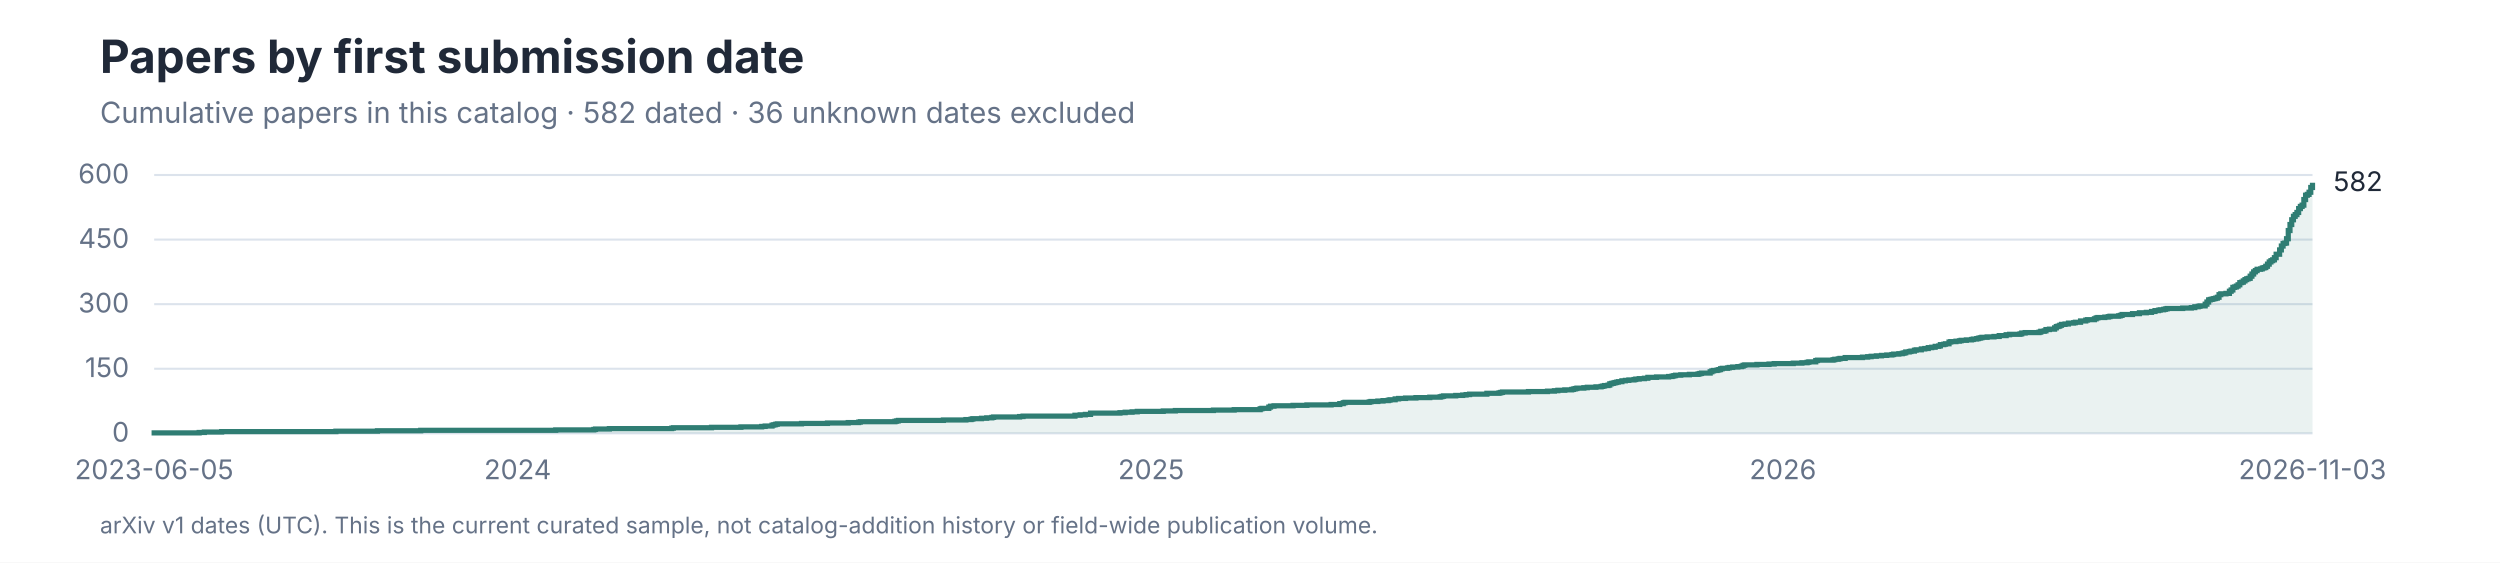
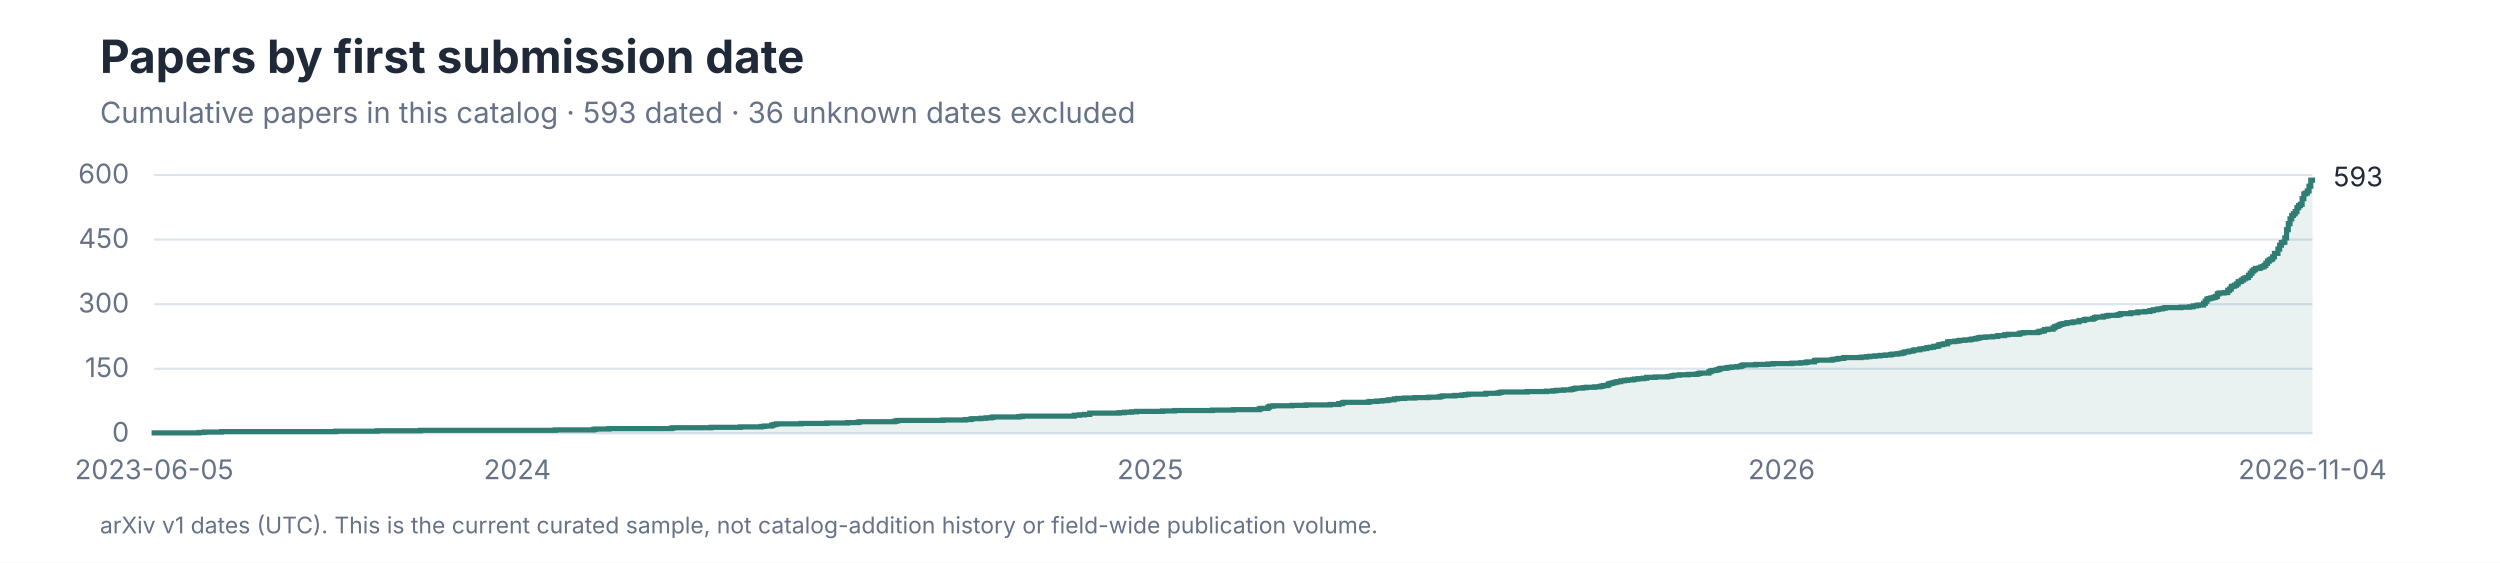
<svg xmlns="http://www.w3.org/2000/svg" role="img" aria-labelledby="title desc" viewBox="0 0 1200 270">
  <style>
text { font-family: -apple-system, BlinkMacSystemFont, 'Segoe UI', sans-serif; }
.title { font-size: 28px; font-weight: 650; fill: #202938; }
.subtitle { font-size: 14px; fill: #657287; }
.axis { font-size: 13px; fill: #657287; }
.label { font-size: 13px; fill: #202938; }
.small { font-size: 11px; fill: #657287; }
</style>
  <rect width="1200" height="270" fill="#FFFFFF" />
  <text x="48" y="35" font-size="22" font-weight="650" fill="#202938">Papers by first submission date</text>
-   <text class="subtitle" x="48" y="59">Cumulative papers in this catalog · 582 dated · 36 unknown dates excluded</text>
+   <text class="subtitle" x="48" y="59">Cumulative papers in this catalog · 593 dated · 36 unknown dates excluded</text>
  <line x1="74" y1="208.00" x2="1110" y2="208.00" stroke="#DCE3EC" />
  <text class="axis" x="62" y="212.00" text-anchor="end">0</text>
  <line x1="74" y1="177.00" x2="1110" y2="177.00" stroke="#DCE3EC" />
  <text class="axis" x="62" y="181.00" text-anchor="end">150</text>
  <line x1="74" y1="146.00" x2="1110" y2="146.00" stroke="#DCE3EC" />
  <text class="axis" x="62" y="150.00" text-anchor="end">300</text>
  <line x1="74" y1="115.00" x2="1110" y2="115.00" stroke="#DCE3EC" />
  <text class="axis" x="62" y="119.00" text-anchor="end">450</text>
  <line x1="74" y1="84.00" x2="1110" y2="84.00" stroke="#DCE3EC" />
  <text class="axis" x="62" y="88.00" text-anchor="end">600</text>
-   <path d="M 74 208 H 74.00 V 207.79 H 95.60 V 207.59 H 98.09 V 207.38 H 106.40 V 207.17 H 161.23 V 206.97 H 181.17 V 206.76 H 201.94 V 206.55 H 266.74 V 206.35 H 285.02 V 206.14 H 285.85 V 205.93 H 292.50 V 205.73 H 322.41 V 205.52 H 323.24 V 205.31 H 341.52 V 205.11 H 355.64 V 204.90 H 365.61 V 204.69 H 367.27 V 204.49 H 370.59 V 204.07 H 371.42 V 203.87 H 372.26 V 203.66 H 373.09 V 203.45 H 384.72 V 203.25 H 397.18 V 203.04 H 407.15 V 202.83 H 412.13 V 202.63 H 412.96 V 202.42 H 429.58 V 202.21 H 430.41 V 202.01 H 431.24 V 201.80 H 452.84 V 201.59 H 463.64 V 201.39 H 466.13 V 201.18 H 466.97 V 200.97 H 471.12 V 200.77 H 473.61 V 200.56 H 476.10 V 200.35 H 476.94 V 200.15 H 489.40 V 199.94 H 491.06 V 199.73 H 515.98 V 199.32 H 518.47 V 199.11 H 520.97 V 198.91 H 523.46 V 198.29 H 537.58 V 198.08 H 540.08 V 197.87 H 543.40 V 197.67 H 545.89 V 197.46 H 558.35 V 197.25 H 564.17 V 197.05 H 582.45 V 196.84 H 592.42 V 196.63 H 604.88 V 196.22 H 605.71 V 196.01 H 609.03 V 195.39 H 609.86 V 194.98 H 611.52 V 194.77 H 620.66 V 194.57 H 627.31 V 194.36 H 638.94 V 194.15 H 643.09 V 193.74 H 644.76 V 193.33 H 645.59 V 193.12 H 657.22 V 192.91 H 658.05 V 192.71 H 661.37 V 192.50 H 663.86 V 192.29 H 666.36 V 192.09 H 667.19 V 191.88 H 669.68 V 191.47 H 671.34 V 191.26 H 674.66 V 191.05 H 679.65 V 190.85 H 686.30 V 190.64 H 691.28 V 190.43 H 692.11 V 190.23 H 692.94 V 190.02 H 698.76 V 189.81 H 702.08 V 189.61 H 703.74 V 189.40 H 705.40 V 189.19 H 713.71 V 188.78 H 719.53 V 188.57 H 720.36 V 188.37 H 721.19 V 188.16 H 733.65 V 187.95 H 742.79 V 187.75 H 746.11 V 187.54 H 747.77 V 187.33 H 751.10 V 187.13 H 754.42 V 186.92 H 755.25 V 186.71 H 756.08 V 186.51 H 756.91 V 186.30 H 760.24 V 186.09 H 761.90 V 185.89 H 766.05 V 185.68 H 768.54 V 185.47 H 769.37 V 185.27 H 770.21 V 185.06 H 771.87 V 184.85 H 772.70 V 184.23 H 773.53 V 184.03 H 774.36 V 183.82 H 775.19 V 183.61 H 776.02 V 183.41 H 776.85 V 183.20 H 778.51 V 182.79 H 780.17 V 182.58 H 781.84 V 182.37 H 784.33 V 182.17 H 785.16 V 181.96 H 786.82 V 181.75 H 789.31 V 181.55 H 790.98 V 181.13 H 795.13 V 180.93 H 800.94 V 180.72 H 802.61 V 180.51 H 803.44 V 180.31 H 804.27 V 180.10 H 806.76 V 179.89 H 810.91 V 179.69 H 815.07 V 179.48 H 815.90 V 179.27 H 816.73 V 179.07 H 820.88 V 178.45 H 821.71 V 178.03 H 822.55 V 177.83 H 824.21 V 177.62 H 825.04 V 177.41 H 825.87 V 177.00 H 826.70 V 176.79 H 829.19 V 176.59 H 830.02 V 176.38 H 831.68 V 176.17 H 834.18 V 175.97 H 835.84 V 175.76 H 836.67 V 175.35 H 837.50 V 175.14 H 843.32 V 174.93 H 849.13 V 174.73 H 851.62 V 174.52 H 860.76 V 174.31 H 864.92 V 174.11 H 867.41 V 173.90 H 868.24 V 173.69 H 871.56 V 173.07 H 872.39 V 172.87 H 879.87 V 172.66 H 880.70 V 172.45 H 882.36 V 172.25 H 883.19 V 172.04 H 885.69 V 171.63 H 893.99 V 171.42 H 896.49 V 171.21 H 898.15 V 171.01 H 900.64 V 170.80 H 903.13 V 170.59 H 905.62 V 170.39 H 908.12 V 170.18 H 908.95 V 169.97 H 911.44 V 169.77 H 913.10 V 169.56 H 913.93 V 169.35 H 914.76 V 168.94 H 916.43 V 168.73 H 917.26 V 168.53 H 918.92 V 168.11 H 919.75 V 167.91 H 922.24 V 167.49 H 923.90 V 167.29 H 925.56 V 166.87 H 927.23 V 166.67 H 928.89 V 166.25 H 930.55 V 166.05 H 931.38 V 165.43 H 933.04 V 165.22 H 933.87 V 165.01 H 935.53 V 164.19 H 936.36 V 163.98 H 938.86 V 163.77 H 940.52 V 163.57 H 941.35 V 163.36 H 943.84 V 163.15 H 946.33 V 162.95 H 947.16 V 162.74 H 948.83 V 162.53 H 949.66 V 162.33 H 950.49 V 162.12 H 951.32 V 161.91 H 953.81 V 161.71 H 957.13 V 161.50 H 959.63 V 161.09 H 962.95 V 160.67 H 964.61 V 160.47 H 969.60 V 160.26 H 970.43 V 159.85 H 972.09 V 159.64 H 978.73 V 159.43 H 979.57 V 159.02 H 981.23 V 158.81 H 982.06 V 158.19 H 983.72 V 157.99 H 986.21 V 157.37 H 987.04 V 156.75 H 987.87 V 156.54 H 988.70 V 156.13 H 989.53 V 155.71 H 991.20 V 155.51 H 992.86 V 155.09 H 995.35 V 154.89 H 996.18 V 154.68 H 998.67 V 154.06 H 1001.17 V 153.65 H 1002.00 V 153.44 H 1005.32 V 153.03 H 1006.15 V 152.61 H 1006.98 V 152.41 H 1010.30 V 152.20 H 1011.97 V 151.99 H 1012.80 V 151.79 H 1016.95 V 151.58 H 1017.78 V 151.37 H 1018.61 V 150.96 H 1023.60 V 150.55 H 1026.92 V 150.13 H 1030.24 V 149.93 H 1032.74 V 149.51 H 1034.40 V 149.10 H 1036.06 V 148.89 H 1036.89 V 148.69 H 1038.55 V 148.48 H 1039.38 V 148.27 H 1040.21 V 148.07 H 1047.69 V 147.86 H 1051.84 V 147.65 H 1053.51 V 147.24 H 1055.17 V 147.03 H 1056.00 V 146.83 H 1058.49 V 146.00 H 1059.32 V 144.97 H 1060.15 V 143.93 H 1060.98 V 143.73 H 1061.81 V 143.52 H 1062.64 V 143.31 H 1063.48 V 143.11 H 1064.31 V 142.69 H 1065.14 V 141.45 H 1065.97 V 141.04 H 1068.46 V 140.83 H 1070.12 V 139.80 H 1070.95 V 139.18 H 1071.78 V 137.94 H 1072.61 V 137.73 H 1073.45 V 137.32 H 1074.28 V 136.70 H 1075.11 V 135.67 H 1075.94 V 135.46 H 1076.77 V 134.84 H 1077.60 V 134.22 H 1078.43 V 133.81 H 1079.26 V 133.60 H 1080.09 V 132.57 H 1080.92 V 131.53 H 1081.75 V 130.50 H 1082.58 V 129.88 H 1083.41 V 129.26 H 1085.08 V 129.05 H 1085.91 V 128.64 H 1086.74 V 128.43 H 1087.57 V 127.81 H 1088.40 V 126.78 H 1089.23 V 125.75 H 1090.06 V 125.13 H 1090.89 V 124.71 H 1091.72 V 123.68 H 1092.55 V 122.03 H 1094.21 V 119.96 H 1095.05 V 118.10 H 1095.88 V 116.86 H 1096.71 V 116.65 H 1097.54 V 114.59 H 1098.37 V 110.66 H 1099.20 V 107.77 H 1100.03 V 105.49 H 1100.86 V 103.84 H 1101.69 V 103.01 H 1102.52 V 101.98 H 1103.35 V 100.12 H 1104.18 V 99.09 H 1105.02 V 98.47 H 1105.85 V 95.78 H 1106.68 V 93.71 H 1107.51 V 93.30 H 1108.34 V 92.27 H 1109.17 V 89.99 H 1110.00 V 87.72 L 1110 208 Z" fill="#2F7D73" fill-opacity="0.10" />
-   <path d="M 74 208 H 74.00 V 207.79 H 95.60 V 207.59 H 98.09 V 207.38 H 106.40 V 207.17 H 161.23 V 206.97 H 181.17 V 206.76 H 201.94 V 206.55 H 266.74 V 206.35 H 285.02 V 206.14 H 285.85 V 205.93 H 292.50 V 205.73 H 322.41 V 205.52 H 323.24 V 205.31 H 341.52 V 205.11 H 355.64 V 204.90 H 365.61 V 204.69 H 367.27 V 204.49 H 370.59 V 204.07 H 371.42 V 203.87 H 372.26 V 203.66 H 373.09 V 203.45 H 384.72 V 203.25 H 397.18 V 203.04 H 407.15 V 202.83 H 412.13 V 202.63 H 412.96 V 202.42 H 429.58 V 202.21 H 430.41 V 202.01 H 431.24 V 201.80 H 452.84 V 201.59 H 463.64 V 201.39 H 466.13 V 201.18 H 466.97 V 200.97 H 471.12 V 200.77 H 473.61 V 200.56 H 476.10 V 200.35 H 476.94 V 200.15 H 489.40 V 199.94 H 491.06 V 199.73 H 515.98 V 199.32 H 518.47 V 199.11 H 520.97 V 198.91 H 523.46 V 198.29 H 537.58 V 198.08 H 540.08 V 197.87 H 543.40 V 197.67 H 545.89 V 197.46 H 558.35 V 197.25 H 564.17 V 197.05 H 582.45 V 196.84 H 592.42 V 196.63 H 604.88 V 196.22 H 605.71 V 196.01 H 609.03 V 195.39 H 609.86 V 194.98 H 611.52 V 194.77 H 620.66 V 194.57 H 627.31 V 194.36 H 638.94 V 194.15 H 643.09 V 193.74 H 644.76 V 193.33 H 645.59 V 193.12 H 657.22 V 192.91 H 658.05 V 192.71 H 661.37 V 192.50 H 663.86 V 192.29 H 666.36 V 192.09 H 667.19 V 191.88 H 669.68 V 191.47 H 671.34 V 191.26 H 674.66 V 191.05 H 679.65 V 190.85 H 686.30 V 190.64 H 691.28 V 190.43 H 692.11 V 190.23 H 692.94 V 190.02 H 698.76 V 189.81 H 702.08 V 189.61 H 703.74 V 189.40 H 705.40 V 189.19 H 713.71 V 188.78 H 719.53 V 188.57 H 720.36 V 188.37 H 721.19 V 188.16 H 733.65 V 187.95 H 742.79 V 187.75 H 746.11 V 187.54 H 747.77 V 187.33 H 751.10 V 187.13 H 754.42 V 186.92 H 755.25 V 186.71 H 756.08 V 186.51 H 756.91 V 186.30 H 760.24 V 186.09 H 761.90 V 185.89 H 766.05 V 185.68 H 768.54 V 185.47 H 769.37 V 185.27 H 770.21 V 185.06 H 771.87 V 184.85 H 772.70 V 184.23 H 773.53 V 184.03 H 774.36 V 183.82 H 775.19 V 183.61 H 776.02 V 183.41 H 776.85 V 183.20 H 778.51 V 182.79 H 780.17 V 182.58 H 781.84 V 182.37 H 784.33 V 182.17 H 785.16 V 181.96 H 786.82 V 181.75 H 789.31 V 181.55 H 790.98 V 181.13 H 795.13 V 180.93 H 800.94 V 180.72 H 802.61 V 180.51 H 803.44 V 180.31 H 804.27 V 180.10 H 806.76 V 179.89 H 810.91 V 179.69 H 815.07 V 179.48 H 815.90 V 179.27 H 816.73 V 179.07 H 820.88 V 178.45 H 821.71 V 178.03 H 822.55 V 177.83 H 824.21 V 177.62 H 825.04 V 177.41 H 825.87 V 177.00 H 826.70 V 176.79 H 829.19 V 176.59 H 830.02 V 176.38 H 831.68 V 176.17 H 834.18 V 175.97 H 835.84 V 175.76 H 836.67 V 175.35 H 837.50 V 175.14 H 843.32 V 174.93 H 849.13 V 174.73 H 851.62 V 174.52 H 860.76 V 174.31 H 864.92 V 174.11 H 867.41 V 173.90 H 868.24 V 173.69 H 871.56 V 173.07 H 872.39 V 172.87 H 879.87 V 172.66 H 880.70 V 172.45 H 882.36 V 172.25 H 883.19 V 172.04 H 885.69 V 171.63 H 893.99 V 171.42 H 896.49 V 171.21 H 898.15 V 171.01 H 900.64 V 170.80 H 903.13 V 170.59 H 905.62 V 170.39 H 908.12 V 170.18 H 908.95 V 169.97 H 911.44 V 169.77 H 913.10 V 169.56 H 913.93 V 169.35 H 914.76 V 168.94 H 916.43 V 168.73 H 917.26 V 168.53 H 918.92 V 168.11 H 919.75 V 167.91 H 922.24 V 167.49 H 923.90 V 167.29 H 925.56 V 166.87 H 927.23 V 166.67 H 928.89 V 166.25 H 930.55 V 166.05 H 931.38 V 165.43 H 933.04 V 165.22 H 933.87 V 165.01 H 935.53 V 164.19 H 936.36 V 163.98 H 938.86 V 163.77 H 940.52 V 163.57 H 941.35 V 163.36 H 943.84 V 163.15 H 946.33 V 162.95 H 947.16 V 162.74 H 948.83 V 162.53 H 949.66 V 162.33 H 950.49 V 162.12 H 951.32 V 161.91 H 953.81 V 161.71 H 957.13 V 161.50 H 959.63 V 161.09 H 962.95 V 160.67 H 964.61 V 160.47 H 969.60 V 160.26 H 970.43 V 159.85 H 972.09 V 159.64 H 978.73 V 159.43 H 979.57 V 159.02 H 981.23 V 158.81 H 982.06 V 158.19 H 983.72 V 157.99 H 986.21 V 157.37 H 987.04 V 156.75 H 987.87 V 156.54 H 988.70 V 156.13 H 989.53 V 155.71 H 991.20 V 155.51 H 992.86 V 155.09 H 995.35 V 154.89 H 996.18 V 154.68 H 998.67 V 154.06 H 1001.17 V 153.65 H 1002.00 V 153.44 H 1005.32 V 153.03 H 1006.15 V 152.61 H 1006.98 V 152.41 H 1010.30 V 152.20 H 1011.97 V 151.99 H 1012.80 V 151.79 H 1016.95 V 151.58 H 1017.78 V 151.37 H 1018.61 V 150.96 H 1023.60 V 150.55 H 1026.92 V 150.13 H 1030.24 V 149.93 H 1032.74 V 149.51 H 1034.40 V 149.10 H 1036.06 V 148.89 H 1036.89 V 148.69 H 1038.55 V 148.48 H 1039.38 V 148.27 H 1040.21 V 148.07 H 1047.69 V 147.86 H 1051.84 V 147.65 H 1053.51 V 147.24 H 1055.17 V 147.03 H 1056.00 V 146.83 H 1058.49 V 146.00 H 1059.32 V 144.97 H 1060.15 V 143.93 H 1060.98 V 143.73 H 1061.81 V 143.52 H 1062.64 V 143.31 H 1063.48 V 143.11 H 1064.31 V 142.69 H 1065.14 V 141.45 H 1065.97 V 141.04 H 1068.46 V 140.83 H 1070.12 V 139.80 H 1070.95 V 139.18 H 1071.78 V 137.94 H 1072.61 V 137.73 H 1073.45 V 137.32 H 1074.28 V 136.70 H 1075.11 V 135.67 H 1075.94 V 135.46 H 1076.77 V 134.84 H 1077.60 V 134.22 H 1078.43 V 133.81 H 1079.26 V 133.60 H 1080.09 V 132.57 H 1080.92 V 131.53 H 1081.75 V 130.50 H 1082.58 V 129.88 H 1083.41 V 129.26 H 1085.08 V 129.05 H 1085.91 V 128.64 H 1086.74 V 128.43 H 1087.57 V 127.81 H 1088.40 V 126.78 H 1089.23 V 125.75 H 1090.06 V 125.13 H 1090.89 V 124.71 H 1091.72 V 123.68 H 1092.55 V 122.03 H 1094.21 V 119.96 H 1095.05 V 118.10 H 1095.88 V 116.86 H 1096.71 V 116.65 H 1097.54 V 114.59 H 1098.37 V 110.66 H 1099.20 V 107.77 H 1100.03 V 105.49 H 1100.86 V 103.84 H 1101.69 V 103.01 H 1102.52 V 101.98 H 1103.35 V 100.12 H 1104.18 V 99.09 H 1105.02 V 98.47 H 1105.85 V 95.78 H 1106.68 V 93.71 H 1107.51 V 93.30 H 1108.34 V 92.27 H 1109.17 V 89.99 H 1110.00 V 87.72" fill="none" stroke="#2F7D73" stroke-width="2.5" />
-   <text class="label" x="1120" y="91.72">582</text>
+   <path d="M 74 208 H 74.00 V 207.79 H 95.58 V 207.59 H 98.07 V 207.38 H 106.38 V 207.17 H 161.16 V 206.97 H 181.09 V 206.76 H 201.84 V 206.55 H 266.59 V 206.35 H 284.85 V 206.14 H 285.68 V 205.93 H 292.32 V 205.73 H 322.21 V 205.52 H 323.04 V 205.31 H 341.30 V 205.11 H 355.41 V 204.90 H 365.38 V 204.69 H 367.04 V 204.49 H 370.36 V 204.07 H 371.19 V 203.87 H 372.02 V 203.66 H 372.85 V 203.45 H 384.47 V 203.25 H 396.92 V 203.04 H 406.88 V 202.83 H 411.86 V 202.63 H 412.69 V 202.42 H 429.29 V 202.21 H 430.12 V 202.01 H 430.96 V 201.80 H 452.54 V 201.59 H 463.33 V 201.39 H 465.82 V 201.18 H 466.65 V 200.97 H 470.80 V 200.77 H 473.29 V 200.56 H 475.78 V 200.35 H 476.61 V 200.15 H 489.06 V 199.94 H 490.72 V 199.73 H 515.63 V 199.32 H 518.12 V 199.11 H 520.61 V 198.91 H 523.10 V 198.29 H 537.21 V 198.08 H 539.70 V 197.87 H 543.02 V 197.67 H 545.51 V 197.46 H 557.96 V 197.25 H 563.78 V 197.05 H 582.04 V 196.84 H 592.00 V 196.63 H 604.45 V 196.22 H 605.28 V 196.01 H 608.60 V 195.39 H 609.43 V 194.98 H 611.09 V 194.77 H 620.22 V 194.57 H 626.87 V 194.36 H 638.49 V 194.15 H 642.64 V 193.74 H 644.30 V 193.33 H 645.13 V 193.12 H 656.75 V 192.91 H 657.58 V 192.71 H 660.90 V 192.50 H 663.39 V 192.29 H 665.88 V 192.09 H 666.71 V 191.88 H 669.20 V 191.47 H 670.86 V 191.26 H 674.18 V 191.05 H 679.16 V 190.85 H 685.80 V 190.64 H 690.79 V 190.43 H 691.62 V 190.23 H 692.45 V 190.02 H 698.26 V 189.81 H 701.58 V 189.61 H 703.24 V 189.40 H 704.90 V 189.19 H 713.20 V 188.78 H 719.01 V 188.57 H 719.84 V 188.37 H 720.67 V 188.16 H 733.12 V 187.95 H 742.25 V 187.75 H 745.57 V 187.54 H 747.23 V 187.33 H 750.55 V 187.13 H 753.88 V 186.92 H 754.71 V 186.71 H 755.54 V 186.51 H 756.37 V 186.30 H 759.69 V 186.09 H 761.35 V 185.89 H 765.50 V 185.68 H 767.99 V 185.47 H 768.82 V 185.27 H 769.65 V 185.06 H 771.31 V 184.85 H 772.14 V 184.23 H 772.97 V 184.03 H 773.80 V 183.82 H 774.63 V 183.61 H 775.46 V 183.41 H 776.29 V 183.20 H 777.95 V 182.79 H 779.61 V 182.58 H 781.27 V 182.37 H 783.76 V 182.17 H 784.59 V 181.96 H 786.25 V 181.75 H 788.74 V 181.55 H 790.40 V 181.13 H 794.55 V 180.93 H 800.36 V 180.72 H 802.02 V 180.51 H 802.85 V 180.31 H 803.68 V 180.10 H 806.17 V 179.89 H 810.32 V 179.69 H 814.47 V 179.48 H 815.30 V 179.27 H 816.13 V 179.07 H 820.29 V 178.45 H 821.12 V 178.03 H 821.95 V 177.83 H 823.61 V 177.62 H 824.44 V 177.41 H 825.27 V 177.00 H 826.10 V 176.79 H 828.59 V 176.59 H 829.42 V 176.38 H 831.08 V 176.17 H 833.57 V 175.97 H 835.23 V 175.76 H 836.06 V 175.35 H 836.89 V 175.14 H 842.70 V 174.93 H 848.51 V 174.73 H 851.00 V 174.52 H 860.13 V 174.31 H 864.28 V 174.11 H 866.77 V 173.90 H 867.60 V 173.69 H 870.92 V 173.07 H 871.75 V 172.87 H 879.22 V 172.66 H 880.05 V 172.45 H 881.71 V 172.25 H 882.54 V 172.04 H 885.04 V 171.63 H 893.34 V 171.42 H 895.83 V 171.21 H 897.49 V 171.01 H 899.98 V 170.80 H 902.47 V 170.59 H 904.96 V 170.39 H 907.45 V 170.18 H 908.28 V 169.97 H 910.77 V 169.77 H 912.43 V 169.56 H 913.26 V 169.35 H 914.09 V 168.94 H 915.75 V 168.73 H 916.58 V 168.53 H 918.24 V 168.11 H 919.07 V 167.91 H 921.56 V 167.49 H 923.22 V 167.29 H 924.88 V 166.87 H 926.54 V 166.67 H 928.20 V 166.25 H 929.86 V 166.05 H 930.69 V 165.43 H 932.35 V 165.22 H 933.18 V 165.01 H 934.84 V 164.19 H 935.67 V 163.98 H 938.16 V 163.77 H 939.82 V 163.57 H 940.65 V 163.36 H 943.14 V 163.15 H 945.63 V 162.95 H 946.46 V 162.74 H 948.12 V 162.53 H 948.96 V 162.33 H 949.79 V 162.12 H 950.62 V 161.91 H 953.11 V 161.71 H 956.43 V 161.50 H 958.92 V 161.09 H 962.24 V 160.67 H 963.90 V 160.47 H 968.88 V 160.26 H 969.71 V 159.85 H 971.37 V 159.64 H 978.01 V 159.43 H 978.84 V 159.02 H 980.50 V 158.81 H 981.33 V 158.19 H 982.99 V 157.99 H 985.48 V 157.37 H 986.31 V 156.75 H 987.14 V 156.54 H 987.97 V 156.13 H 988.80 V 155.71 H 989.63 V 155.51 H 990.46 V 155.30 H 992.12 V 154.89 H 994.61 V 154.68 H 995.44 V 154.47 H 997.93 V 153.85 H 1000.42 V 153.44 H 1001.25 V 153.23 H 1004.57 V 152.82 H 1005.40 V 152.41 H 1006.23 V 152.20 H 1009.55 V 151.79 H 1011.21 V 151.58 H 1012.04 V 151.37 H 1016.20 V 151.17 H 1017.03 V 150.96 H 1017.86 V 150.55 H 1022.84 V 150.13 H 1026.16 V 149.72 H 1029.48 V 149.51 H 1031.97 V 149.10 H 1033.63 V 148.69 H 1035.29 V 148.48 H 1036.12 V 148.27 H 1037.78 V 148.07 H 1038.61 V 147.86 H 1039.44 V 147.65 H 1046.91 V 147.45 H 1051.06 V 147.24 H 1052.72 V 146.83 H 1054.38 V 146.62 H 1055.21 V 146.41 H 1057.70 V 145.59 H 1058.53 V 144.55 H 1059.36 V 143.52 H 1060.19 V 143.31 H 1061.02 V 143.11 H 1061.85 V 142.90 H 1062.68 V 142.69 H 1063.51 V 142.28 H 1064.34 V 141.04 H 1065.17 V 140.63 H 1067.66 V 140.42 H 1069.32 V 139.39 H 1070.15 V 138.77 H 1070.98 V 137.53 H 1071.81 V 137.32 H 1072.64 V 136.91 H 1073.47 V 136.29 H 1074.30 V 135.25 H 1075.13 V 135.05 H 1075.96 V 134.43 H 1076.79 V 133.81 H 1077.62 V 133.39 H 1078.46 V 133.19 H 1079.29 V 132.15 H 1080.12 V 131.12 H 1080.95 V 130.09 H 1081.78 V 129.47 H 1082.61 V 128.85 H 1084.27 V 128.64 H 1085.10 V 128.23 H 1085.93 V 128.02 H 1086.76 V 127.40 H 1087.59 V 126.37 H 1088.42 V 125.33 H 1089.25 V 124.71 H 1090.08 V 124.30 H 1090.91 V 123.27 H 1091.74 V 121.61 H 1093.40 V 119.55 H 1094.23 V 117.69 H 1095.06 V 116.45 H 1095.89 V 116.24 H 1096.72 V 114.17 H 1097.55 V 110.25 H 1098.38 V 107.35 H 1099.21 V 105.08 H 1100.04 V 103.43 H 1100.87 V 102.60 H 1101.70 V 101.57 H 1102.53 V 99.71 H 1103.36 V 98.67 H 1104.19 V 98.05 H 1105.02 V 95.37 H 1105.85 V 93.09 H 1106.68 V 92.68 H 1107.51 V 91.65 H 1108.34 V 89.37 H 1109.17 V 86.48 H 1110.00 V 85.45 L 1110 208 Z" fill="#2F7D73" fill-opacity="0.10" />
+   <path d="M 74 208 H 74.00 V 207.79 H 95.58 V 207.59 H 98.07 V 207.38 H 106.38 V 207.17 H 161.16 V 206.97 H 181.09 V 206.76 H 201.84 V 206.55 H 266.59 V 206.35 H 284.85 V 206.14 H 285.68 V 205.93 H 292.32 V 205.73 H 322.21 V 205.52 H 323.04 V 205.31 H 341.30 V 205.11 H 355.41 V 204.90 H 365.38 V 204.69 H 367.04 V 204.49 H 370.36 V 204.07 H 371.19 V 203.87 H 372.02 V 203.66 H 372.85 V 203.45 H 384.47 V 203.25 H 396.92 V 203.04 H 406.88 V 202.83 H 411.86 V 202.63 H 412.69 V 202.42 H 429.29 V 202.21 H 430.12 V 202.01 H 430.96 V 201.80 H 452.54 V 201.59 H 463.33 V 201.39 H 465.82 V 201.18 H 466.65 V 200.97 H 470.80 V 200.77 H 473.29 V 200.56 H 475.78 V 200.35 H 476.61 V 200.15 H 489.06 V 199.94 H 490.72 V 199.73 H 515.63 V 199.32 H 518.12 V 199.11 H 520.61 V 198.91 H 523.10 V 198.29 H 537.21 V 198.08 H 539.70 V 197.87 H 543.02 V 197.67 H 545.51 V 197.46 H 557.96 V 197.25 H 563.78 V 197.05 H 582.04 V 196.84 H 592.00 V 196.63 H 604.45 V 196.22 H 605.28 V 196.01 H 608.60 V 195.39 H 609.43 V 194.98 H 611.09 V 194.77 H 620.22 V 194.57 H 626.87 V 194.36 H 638.49 V 194.15 H 642.64 V 193.74 H 644.30 V 193.33 H 645.13 V 193.12 H 656.75 V 192.91 H 657.58 V 192.71 H 660.90 V 192.50 H 663.39 V 192.29 H 665.88 V 192.09 H 666.71 V 191.88 H 669.20 V 191.47 H 670.86 V 191.26 H 674.18 V 191.05 H 679.16 V 190.85 H 685.80 V 190.64 H 690.79 V 190.43 H 691.62 V 190.23 H 692.45 V 190.02 H 698.26 V 189.81 H 701.58 V 189.61 H 703.24 V 189.40 H 704.90 V 189.19 H 713.20 V 188.78 H 719.01 V 188.57 H 719.84 V 188.37 H 720.67 V 188.16 H 733.12 V 187.95 H 742.25 V 187.75 H 745.57 V 187.54 H 747.23 V 187.33 H 750.55 V 187.13 H 753.88 V 186.92 H 754.71 V 186.71 H 755.54 V 186.51 H 756.37 V 186.30 H 759.69 V 186.09 H 761.35 V 185.89 H 765.50 V 185.68 H 767.99 V 185.47 H 768.82 V 185.27 H 769.65 V 185.06 H 771.31 V 184.85 H 772.14 V 184.23 H 772.97 V 184.03 H 773.80 V 183.82 H 774.63 V 183.61 H 775.46 V 183.41 H 776.29 V 183.20 H 777.95 V 182.79 H 779.61 V 182.58 H 781.27 V 182.37 H 783.76 V 182.17 H 784.59 V 181.96 H 786.25 V 181.75 H 788.74 V 181.55 H 790.40 V 181.13 H 794.55 V 180.93 H 800.36 V 180.72 H 802.02 V 180.51 H 802.85 V 180.31 H 803.68 V 180.10 H 806.17 V 179.89 H 810.32 V 179.69 H 814.47 V 179.48 H 815.30 V 179.27 H 816.13 V 179.07 H 820.29 V 178.45 H 821.12 V 178.03 H 821.95 V 177.83 H 823.61 V 177.62 H 824.44 V 177.41 H 825.27 V 177.00 H 826.10 V 176.79 H 828.59 V 176.59 H 829.42 V 176.38 H 831.08 V 176.17 H 833.57 V 175.97 H 835.23 V 175.76 H 836.06 V 175.35 H 836.89 V 175.14 H 842.70 V 174.93 H 848.51 V 174.73 H 851.00 V 174.52 H 860.13 V 174.31 H 864.28 V 174.11 H 866.77 V 173.90 H 867.60 V 173.69 H 870.92 V 173.07 H 871.75 V 172.87 H 879.22 V 172.66 H 880.05 V 172.45 H 881.71 V 172.25 H 882.54 V 172.04 H 885.04 V 171.63 H 893.34 V 171.42 H 895.83 V 171.21 H 897.49 V 171.01 H 899.98 V 170.80 H 902.47 V 170.59 H 904.96 V 170.39 H 907.45 V 170.18 H 908.28 V 169.97 H 910.77 V 169.77 H 912.43 V 169.56 H 913.26 V 169.35 H 914.09 V 168.94 H 915.75 V 168.73 H 916.58 V 168.53 H 918.24 V 168.11 H 919.07 V 167.91 H 921.56 V 167.49 H 923.22 V 167.29 H 924.88 V 166.87 H 926.54 V 166.67 H 928.20 V 166.25 H 929.86 V 166.05 H 930.69 V 165.43 H 932.35 V 165.22 H 933.18 V 165.01 H 934.84 V 164.19 H 935.67 V 163.98 H 938.16 V 163.77 H 939.82 V 163.57 H 940.65 V 163.36 H 943.14 V 163.15 H 945.63 V 162.95 H 946.46 V 162.74 H 948.12 V 162.53 H 948.96 V 162.33 H 949.79 V 162.12 H 950.62 V 161.91 H 953.11 V 161.71 H 956.43 V 161.50 H 958.92 V 161.09 H 962.24 V 160.67 H 963.90 V 160.47 H 968.88 V 160.26 H 969.71 V 159.85 H 971.37 V 159.64 H 978.01 V 159.43 H 978.84 V 159.02 H 980.50 V 158.81 H 981.33 V 158.19 H 982.99 V 157.99 H 985.48 V 157.37 H 986.31 V 156.75 H 987.14 V 156.54 H 987.97 V 156.13 H 988.80 V 155.71 H 989.63 V 155.51 H 990.46 V 155.30 H 992.12 V 154.89 H 994.61 V 154.68 H 995.44 V 154.47 H 997.93 V 153.85 H 1000.42 V 153.44 H 1001.25 V 153.23 H 1004.57 V 152.82 H 1005.40 V 152.41 H 1006.23 V 152.20 H 1009.55 V 151.79 H 1011.21 V 151.58 H 1012.04 V 151.37 H 1016.20 V 151.17 H 1017.03 V 150.96 H 1017.86 V 150.55 H 1022.84 V 150.13 H 1026.16 V 149.72 H 1029.48 V 149.51 H 1031.97 V 149.10 H 1033.63 V 148.69 H 1035.29 V 148.48 H 1036.12 V 148.27 H 1037.78 V 148.07 H 1038.61 V 147.86 H 1039.44 V 147.65 H 1046.91 V 147.45 H 1051.06 V 147.24 H 1052.72 V 146.83 H 1054.38 V 146.62 H 1055.21 V 146.41 H 1057.70 V 145.59 H 1058.53 V 144.55 H 1059.36 V 143.52 H 1060.19 V 143.31 H 1061.02 V 143.11 H 1061.85 V 142.90 H 1062.68 V 142.69 H 1063.51 V 142.28 H 1064.34 V 141.04 H 1065.17 V 140.63 H 1067.66 V 140.42 H 1069.32 V 139.39 H 1070.15 V 138.77 H 1070.98 V 137.53 H 1071.81 V 137.32 H 1072.64 V 136.91 H 1073.47 V 136.29 H 1074.30 V 135.25 H 1075.13 V 135.05 H 1075.96 V 134.43 H 1076.79 V 133.81 H 1077.62 V 133.39 H 1078.46 V 133.19 H 1079.29 V 132.15 H 1080.12 V 131.12 H 1080.95 V 130.09 H 1081.78 V 129.47 H 1082.61 V 128.85 H 1084.27 V 128.64 H 1085.10 V 128.23 H 1085.93 V 128.02 H 1086.76 V 127.40 H 1087.59 V 126.37 H 1088.42 V 125.33 H 1089.25 V 124.71 H 1090.08 V 124.30 H 1090.91 V 123.27 H 1091.74 V 121.61 H 1093.40 V 119.55 H 1094.23 V 117.69 H 1095.06 V 116.45 H 1095.89 V 116.24 H 1096.72 V 114.17 H 1097.55 V 110.25 H 1098.38 V 107.35 H 1099.21 V 105.08 H 1100.04 V 103.43 H 1100.87 V 102.60 H 1101.70 V 101.57 H 1102.53 V 99.71 H 1103.36 V 98.67 H 1104.19 V 98.05 H 1105.02 V 95.37 H 1105.85 V 93.09 H 1106.68 V 92.68 H 1107.51 V 91.65 H 1108.34 V 89.37 H 1109.17 V 86.48 H 1110.00 V 85.45" fill="none" stroke="#2F7D73" stroke-width="2.5" />
+   <text class="label" x="1120" y="89.45">593</text>
  <text class="axis" x="74.00" y="230" text-anchor="middle">2023-06-05</text>
-   <text class="axis" x="248.47" y="230" text-anchor="middle">2024</text>
-   <text class="axis" x="552.54" y="230" text-anchor="middle">2025</text>
-   <text class="axis" x="855.78" y="230" text-anchor="middle">2026</text>
-   <text class="axis" x="1110.00" y="230" text-anchor="middle">2026-11-03</text>
+   <text class="axis" x="248.33" y="230" text-anchor="middle">2024</text>
+   <text class="axis" x="552.15" y="230" text-anchor="middle">2025</text>
+   <text class="axis" x="855.15" y="230" text-anchor="middle">2026</text>
+   <text class="axis" x="1110.00" y="230" text-anchor="middle">2026-11-04</text>
  <text class="small" x="48" y="256">arXiv v1 dates (UTC). This is the current curated sample, not catalog-addition history or field-wide publication volume.</text>
</svg>
